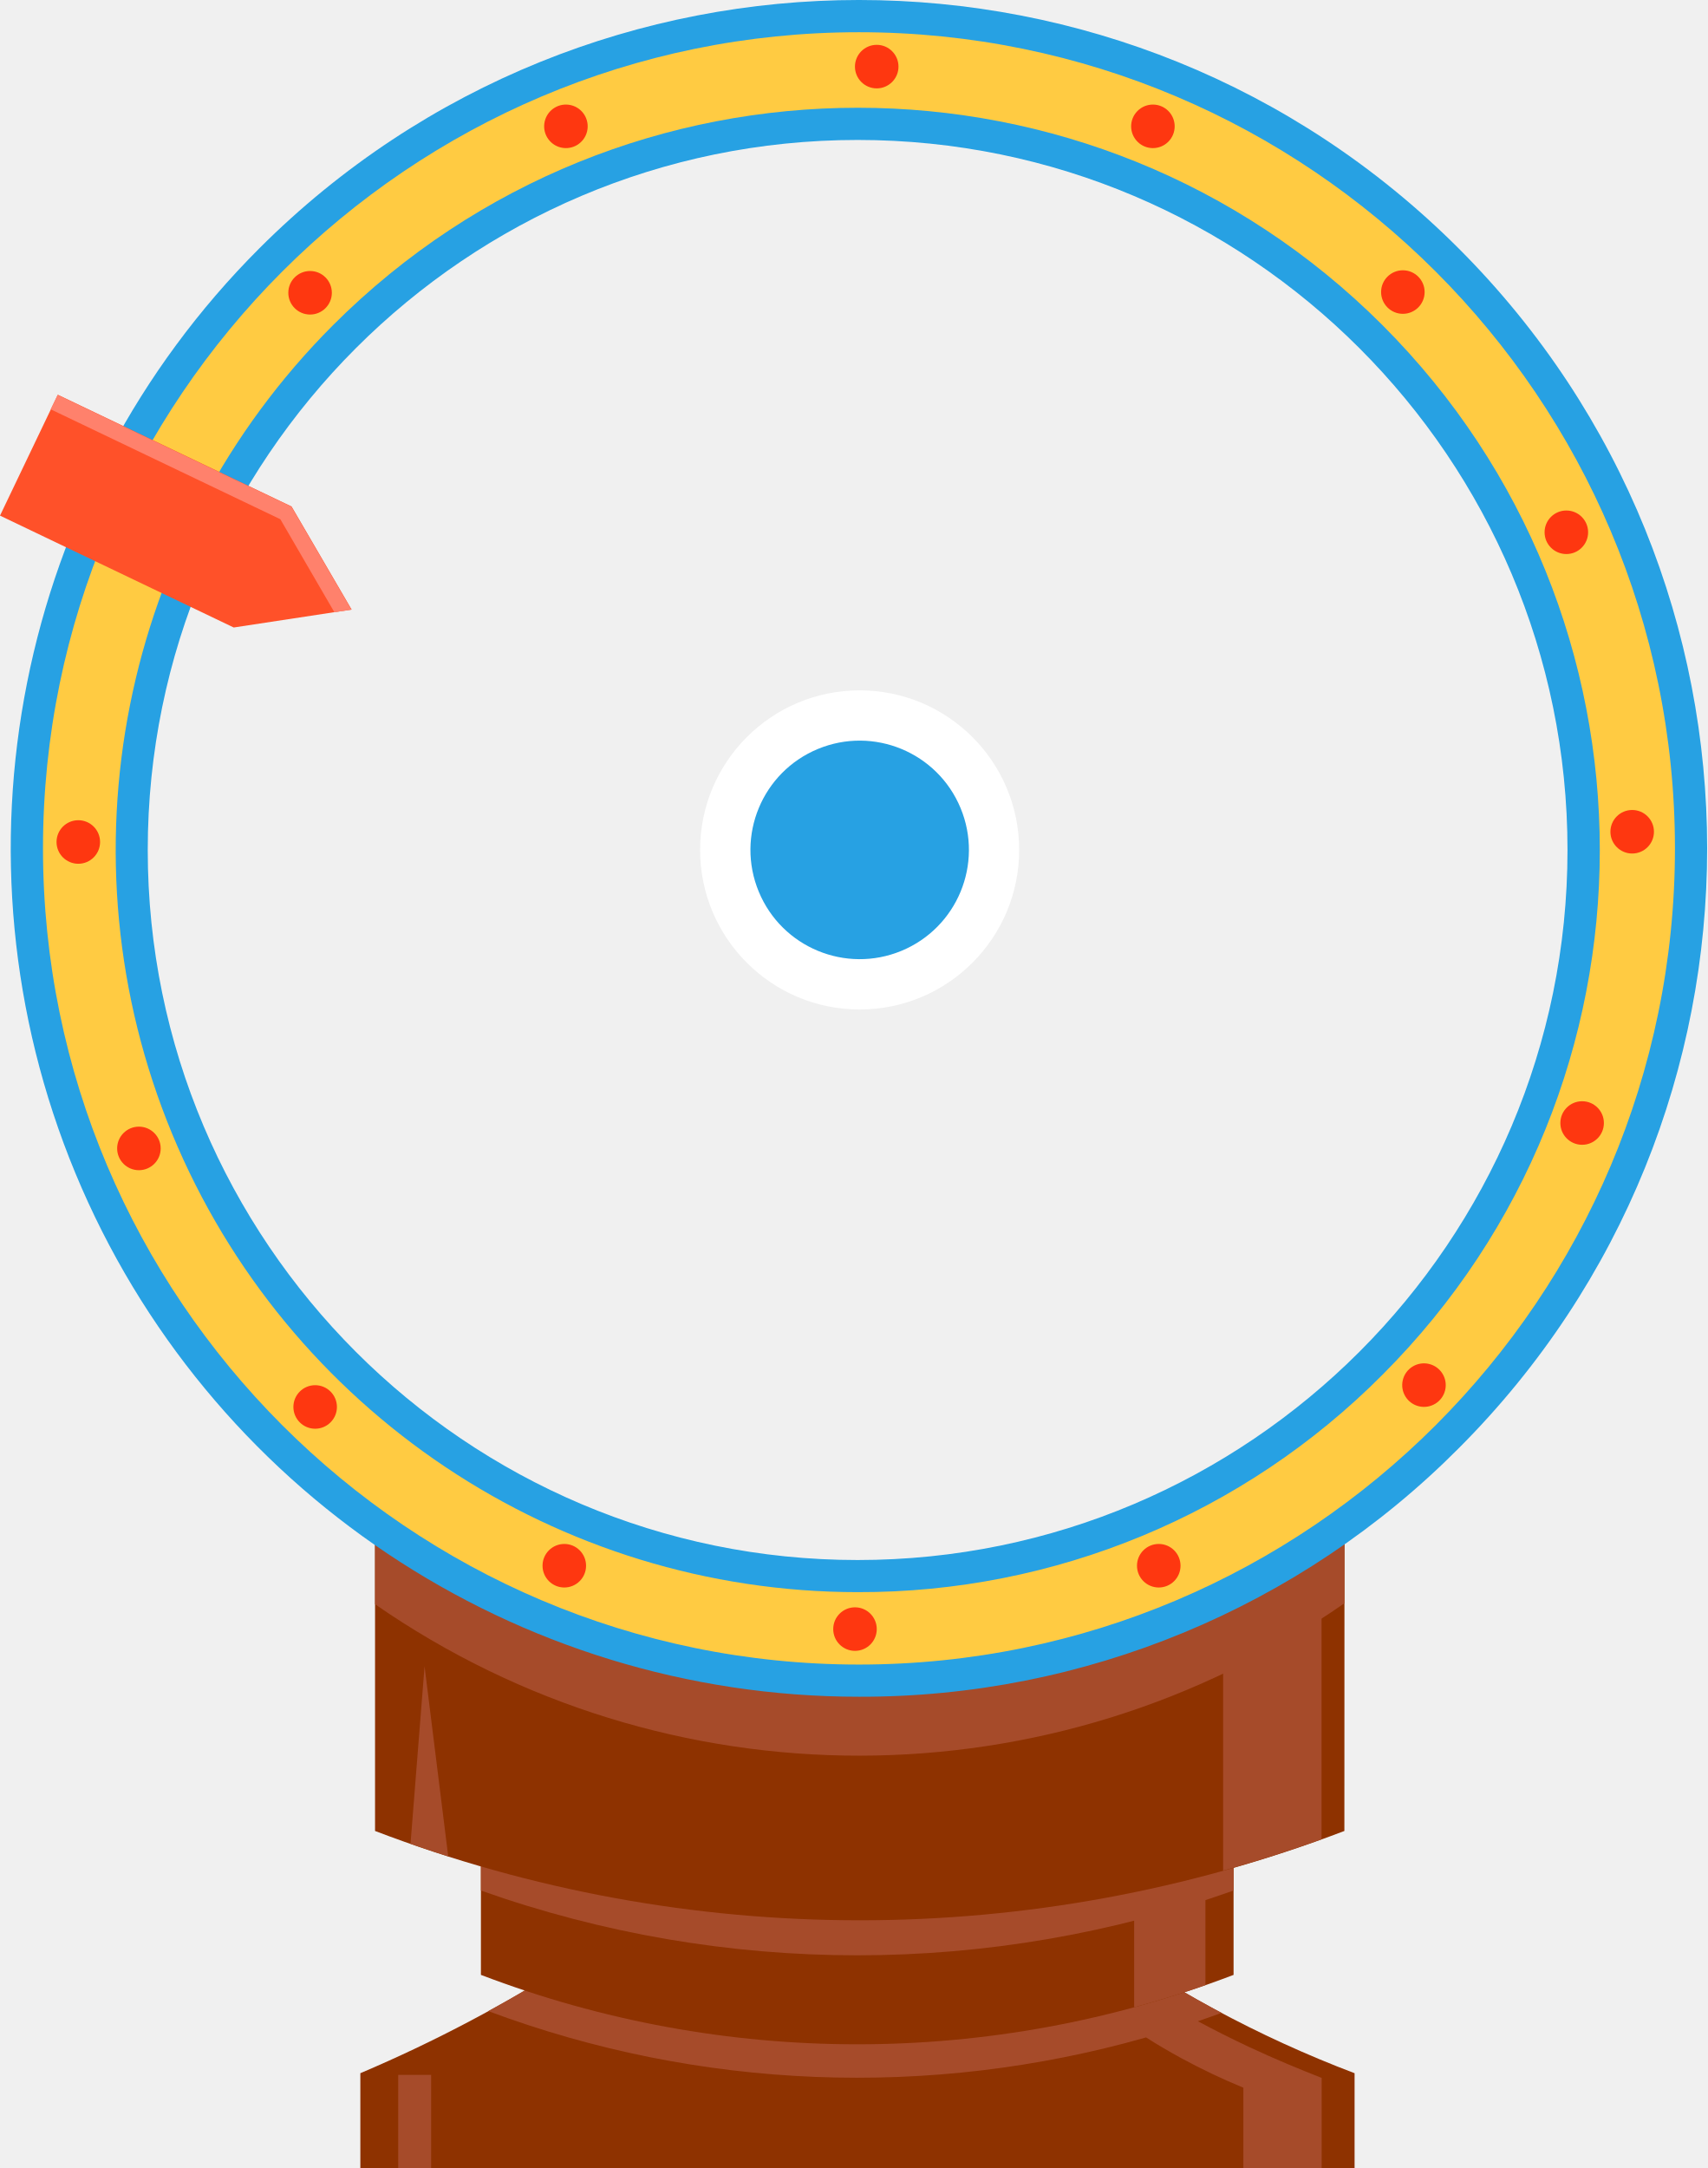
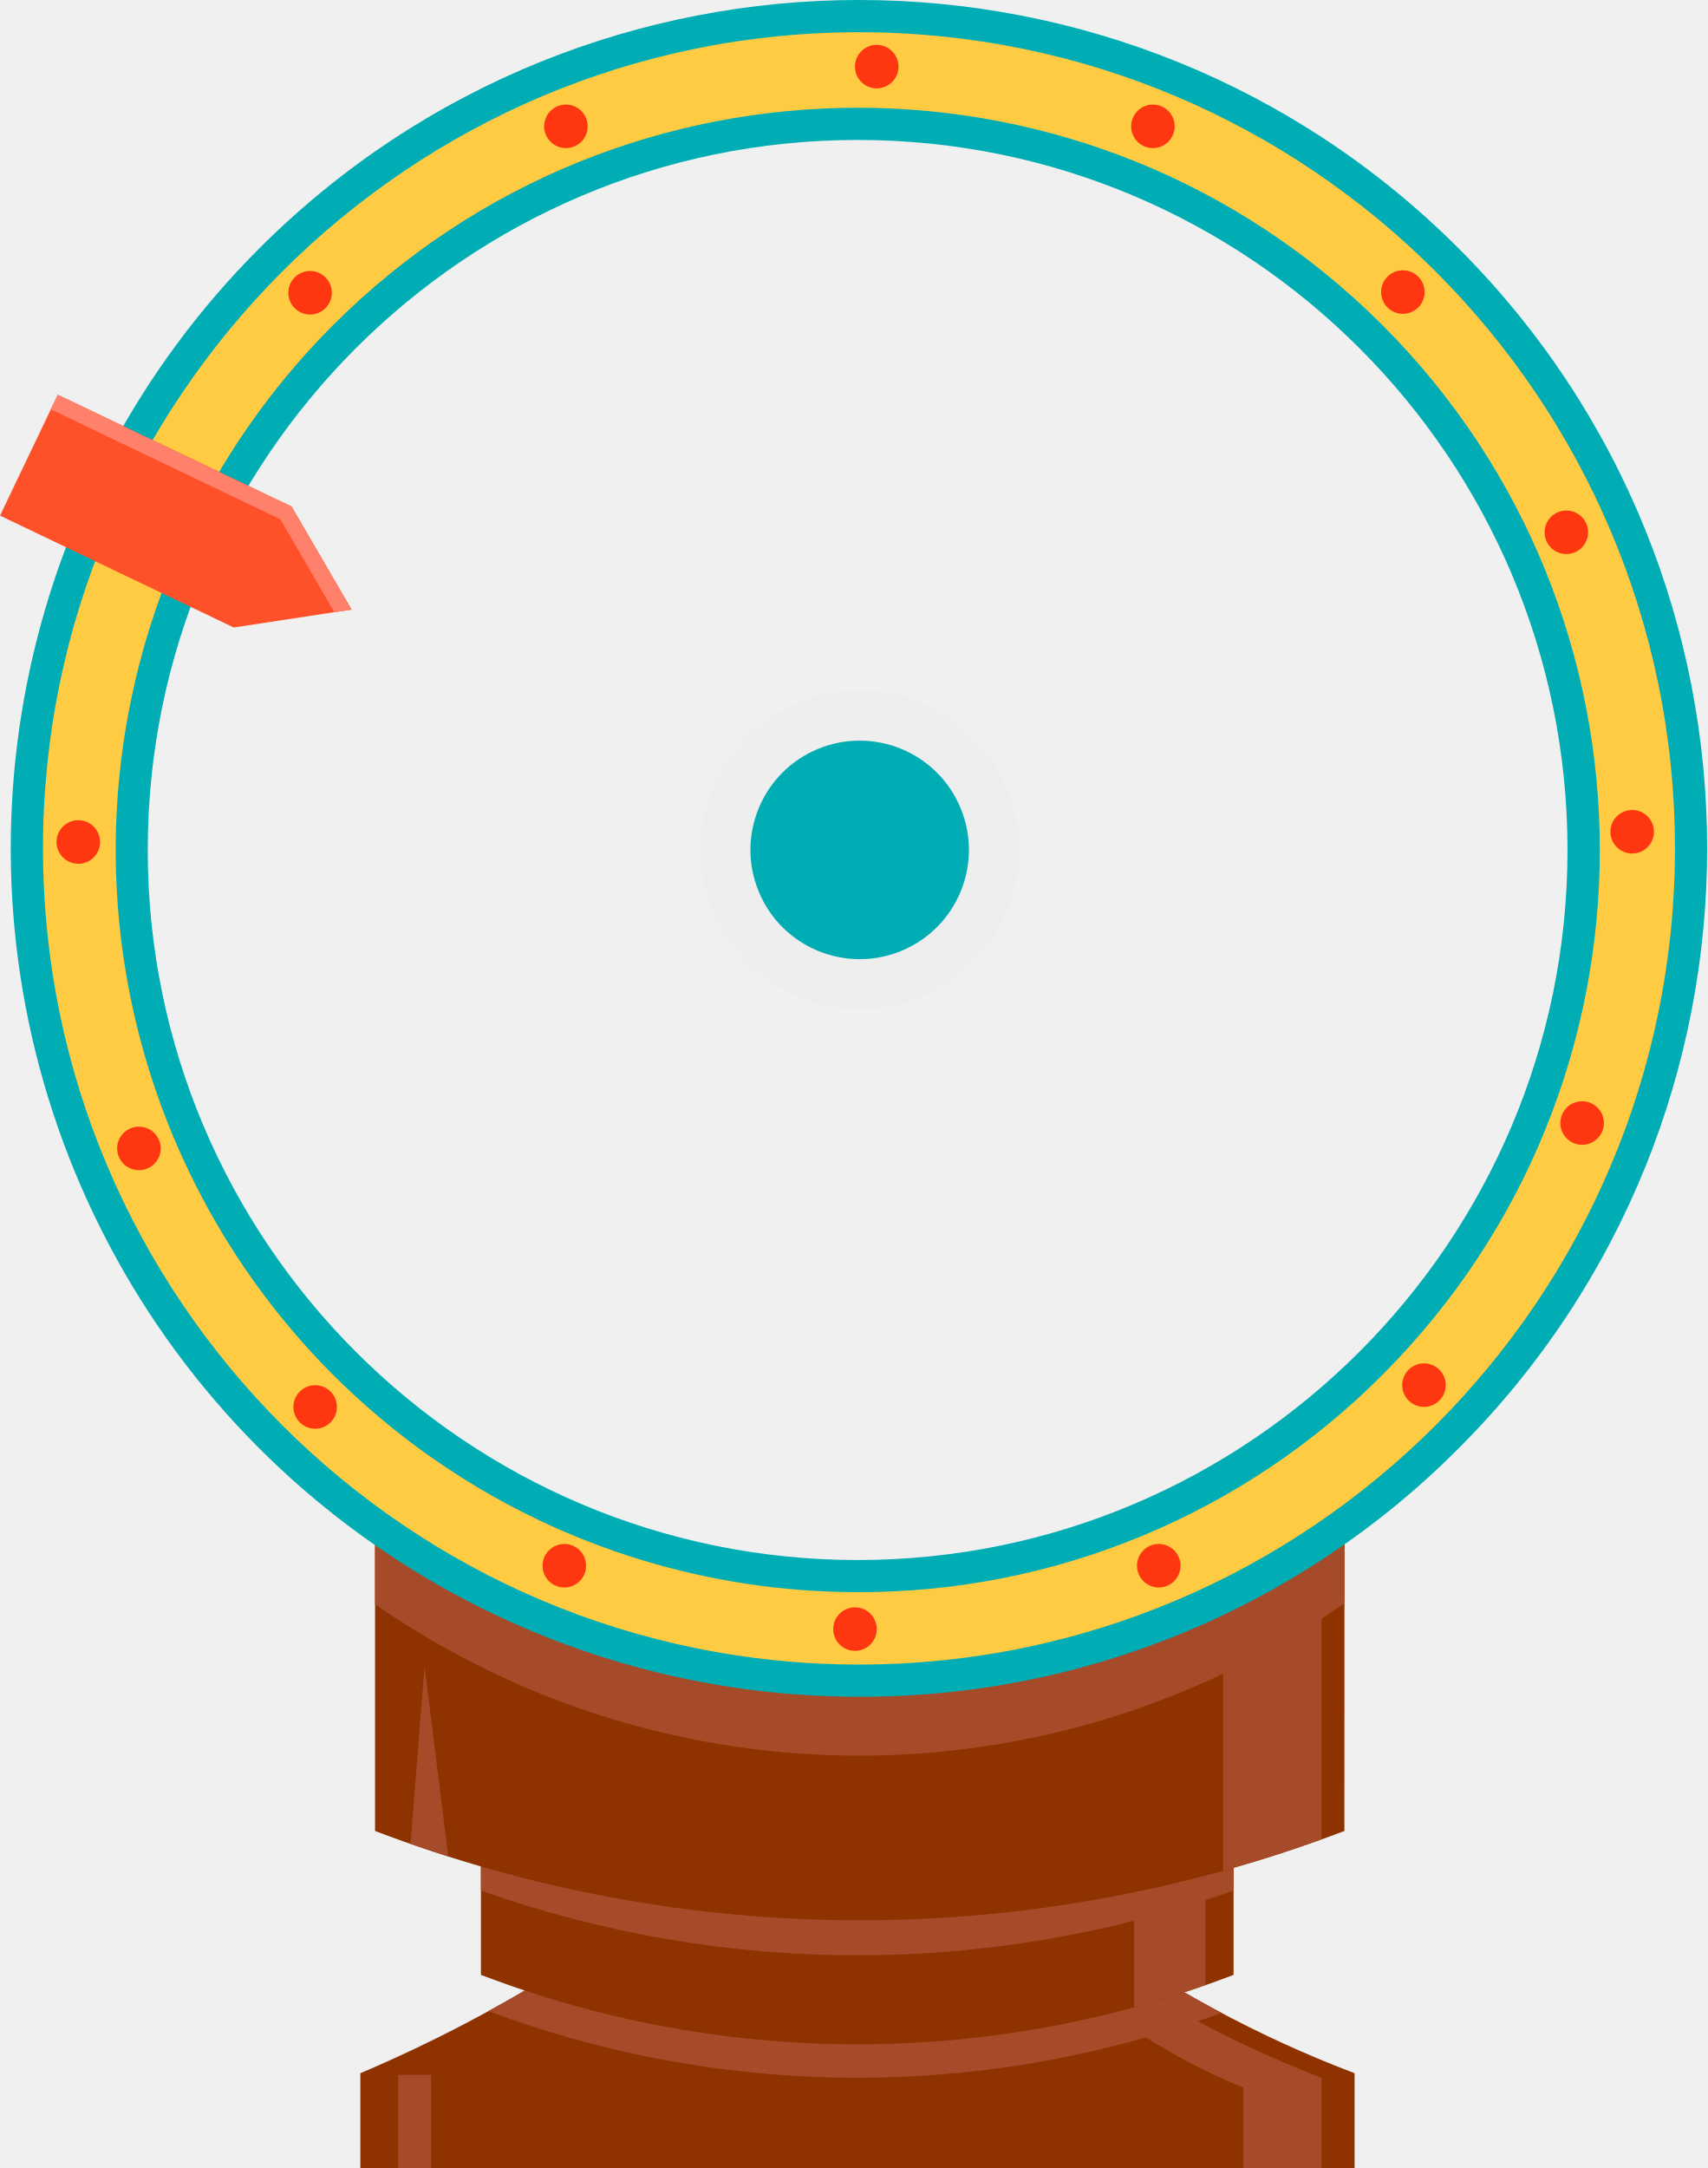
<svg xmlns="http://www.w3.org/2000/svg" viewBox="0 0 473.75 601.51">
  <defs>
-     <style>.cls-1{fill:#8e3200;}.cls-2{fill:#a64b2a;}.cls-3{fill:#fff;}.cls-4{fill:#ffe94d;}.cls-5{fill:#ffda3e;}.cls-6{fill:#1db3db;}.cls-7{fill:#ffcb42;}.cls-8{fill:#ffea6c;}.cls-9{fill:#27a1e3;}.cls-10{fill:#ffed10;}.cls-11{fill:#fe3710;}.cls-12{fill:#ff5129;}.cls-13{fill:#ff816c;}</style>
+     <style>.cls-1{fill:#8e3200;}.cls-2{fill:#a64b2a;}.cls-3{fill:#fff;}.cls-4{fill:#ffe94d;}.cls-5{fill:#ffda3e;}.cls-6{fill:#1db3db;}.cls-7{fill:#eee;}.cls-8{fill:#ffcb42;}.cls-9{fill:#ffea6c;}.cls-10{fill:#00adb5;}.cls-11{fill:#ffed10;}.cls-12{fill:#fe3710;}.cls-13{fill:#ff5129;}.cls-14{fill:#ff816c;}</style>
  </defs>
  <g id="Layer_2" data-name="Layer 2">
    <g id="Layer_1-2" data-name="Layer 1">
      <path class="cls-1" d="M375.91,575.21a321.66,321.66,0,0,1-136.62-99.16,397.9,397.9,0,0,1-79.93,67.79A396.05,396.05,0,0,1,100,575.21v26.3H375.91Z" />
      <path class="cls-2" d="M346.63,567.93q-7.5-3.52-14.2-7.14c2.29-.78,4.48-1.56,6.55-2.32a321.3,321.3,0,0,1-99.69-82.42,397.9,397.9,0,0,1-79.93,67.79c-8.11,5.21-16.08,9.91-23.84,14.15a292.75,292.75,0,0,0,182.53,7.29c3.11,2,6.44,3.94,10,5.88a177.51,177.51,0,0,0,17,8.07v22.28h21.73v-25C360.37,574,353.64,571.21,346.63,567.93Z" />
      <path class="cls-1" d="M342.33,547.93a292.77,292.77,0,0,1-208.87,0V465.15H342.33Z" />
      <path class="cls-2" d="M342.33,524.53a312.45,312.45,0,0,1-208.87,0V447.31H342.33Z" />
      <path class="cls-2" d="M314.74,556.92c7.3-2,13.91-4.08,19.78-6.14V519.59H314.74Z" />
      <path class="cls-1" d="M373.08,508a377.35,377.35,0,0,1-269,0V401.34l22.84,13.86a215.37,215.37,0,0,0,224.2-.4l22-13.46Z" />
      <path class="cls-2" d="M373.08,444.82V425a225.94,225.94,0,0,1-269,.29v19.8a235.67,235.67,0,0,0,269-.26Z" />
      <path class="cls-2" d="M361.36,442.55c-7.54,4.32-14.27,9.87-21.93,13.83V519c10.21-2.83,19.35-5.83,27.32-8.7V439.61C364.94,440.58,363.14,441.54,361.36,442.55Z" />
      <circle class="cls-3" cx="258.41" cy="24.53" r="10.09" />
      <polygon class="cls-4" points="238.56 235.81 238.56 235.81 238.56 235.81 238.56 235.81 238.56 235.81 238.56 235.81" />
      <polygon class="cls-4" points="238.56 235.81 238.56 235.81 238.56 235.81 238.56 235.81 238.56 235.81" />
      <polygon class="cls-4" points="238.56 235.81 238.56 235.81 238.56 235.81 238.56 235.81 238.56 235.81" />
      <rect class="cls-4" x="238.57" y="235.81" />
      <path class="cls-4" d="M54.49,374.52l-1-1.38Z" />
      <path class="cls-4" d="M75.78,399l-.45-.44Z" />
      <path class="cls-4" d="M57.42,378.34,57,377.8Z" />
      <polygon class="cls-4" points="238.56 235.81 238.56 235.81 238.57 235.81 238.56 235.81 238.56 235.81" />
      <polygon class="cls-4" points="238.56 235.81 238.56 235.81 238.56 235.81 238.56 235.81 238.56 235.81" />
      <polygon class="cls-4" points="238.56 235.81 238.56 235.81 238.56 235.81 238.56 235.81 238.56 235.81" />
      <path class="cls-4" d="M401.4,72.69l.33.33Z" />
      <polygon class="cls-4" points="238.57 235.81 238.57 235.81 238.57 235.81 238.57 235.81" />
      <polygon class="cls-4" points="238.56 235.81 238.56 235.81 238.57 235.81 238.57 235.81 238.56 235.81" />
      <polygon class="cls-4" points="238.56 235.81 238.56 235.81 238.56 235.81 238.56 235.81 238.56 235.81 238.56 235.81" />
      <polygon class="cls-4" points="238.56 235.81 238.56 235.81 238.56 235.81 238.56 235.81" />
      <path class="cls-4" d="M266.32,7c.89.11,1.78.21,2.65.33C268.09,7.2,267.21,7.1,266.32,7Z" />
      <path class="cls-4" d="M96.15,54.57l.36-.28Z" />
      <path class="cls-4" d="M100,51.63l1.44-1.07Z" />
      <path class="cls-4" d="M262,6.5l.47,0Z" />
      <polygon class="cls-4" points="238.56 235.81 238.56 235.81 238.56 235.81 238.56 235.81 238.56 235.81" />
      <path class="cls-4" d="M109.07,45.14c-.85.58-1.71,1.16-2.55,1.76Z" />
      <path class="cls-4" d="M106.52,46.9Q105,48,103.43,49.09,105,48,106.52,46.9Z" />
      <path class="cls-4" d="M49.89,368.19c.72,1,1.44,2,2.19,3.07C51.34,370.25,50.62,369.22,49.89,368.19Z" />
      <path class="cls-4" d="M273.51,8c-1.18-.18-2.37-.36-3.57-.52C271.13,7.62,272.32,7.8,273.51,8Z" />
      <path class="cls-4" d="M359.23,39.42c-1.16-.72-2.32-1.42-3.5-2.11C356.92,38,358.09,38.71,359.23,39.42Z" />
      <path class="cls-4" d="M355.31,37.06c-1.24-.73-2.48-1.45-3.73-2.15C352.85,35.62,354.09,36.34,355.31,37.06Z" />
      <path class="cls-4" d="M121.46,434.34c-1.23-.72-2.44-1.45-3.63-2.18,1.2.74,2.41,1.47,3.63,2.18Z" />
      <path class="cls-4" d="M203.73,463.65l3.57.53Z" />
      <path class="cls-4" d="M377.13,420l-1.41,1.06C376.2,420.7,376.67,420.35,377.13,420Z" />
      <path class="cls-5" d="M370.6,424.73c1-.71,2-1.44,3.08-2.19C372.66,423.28,371.63,424,370.6,424.73Z" />
      <path class="cls-5" d="M368.09,426.45c.84-.57,1.68-1.14,2.51-1.72Z" />
      <path class="cls-4" d="M381,417.05l-.33.26Z" />
      <path class="cls-4" d="M401.59,398.74l-.15.15Z" />
      <path class="cls-4" d="M210.86,464.63l-2.73-.34Z" />
      <path class="cls-4" d="M215.18,465.12l-.56-.06Z" />
      <path class="cls-6" d="M264.59,6.78c-.72-.09-1.43-.16-2.14-.23,1.29.13,2.58.29,3.87.44C265.74,6.92,265.18,6.84,264.59,6.78Z" />
      <path class="cls-6" d="M269,7.32l1,.14Z" />
      <polygon class="cls-6" points="238.56 235.81 238.56 235.81 238.56 235.81 238.56 235.81 238.56 235.81 238.56 235.81 238.56 235.81 238.56 235.81 238.56 235.81 238.56 235.81" />
      <polygon class="cls-6" points="238.56 235.81 238.56 235.81 238.56 235.81 238.56 235.81 238.56 235.81 238.56 235.81" />
      <polygon class="cls-6" points="238.56 235.81 238.56 235.81 238.56 235.81 238.56 235.81" />
      <path class="cls-6" d="M418.49,91.73A224.78,224.78,0,0,0,401.73,73a231.87,231.87,0,0,1,18,20.32Z" />
      <path class="cls-6" d="M401.06,72.35h0l.35.34Z" />
      <polygon class="cls-6" points="238.56 235.81 238.57 235.81 238.57 235.81 238.56 235.81 238.56 235.81 238.56 235.81" />
      <polygon class="cls-6" points="238.56 235.81 238.56 235.81 238.56 235.81 238.56 235.81 238.56 235.81" />
      <polygon class="cls-6" points="238.56 235.81 238.56 235.81 238.56 235.81 238.56 235.81 238.56 235.81" />
      <polygon class="cls-6" points="238.56 235.81 238.56 235.81 238.56 235.81 238.56 235.81 238.56 235.81" />
      <rect class="cls-6" x="238.56" y="235.81" />
      <polygon class="cls-6" points="238.56 235.81 238.56 235.81 238.56 235.81 238.56 235.81 238.56 235.81" />
      <polygon class="cls-6" points="238.56 235.81 238.56 235.81 238.56 235.81 238.56 235.81 238.56 235.81" />
      <polygon class="cls-6" points="238.56 235.81 238.56 235.81 238.56 235.81 238.56 235.81" />
      <polygon class="cls-6" points="238.57 235.81 238.56 235.81 238.56 235.81 238.57 235.81" />
      <polygon class="cls-6" points="238.56 235.81 238.56 235.81 238.57 235.81 238.57 235.81 238.56 235.81" />
      <polygon class="cls-6" points="238.56 235.81 238.56 235.81 238.56 235.81 238.56 235.81" />
      <polygon class="cls-6" points="238.56 235.81 238.56 235.81 238.56 235.81 238.56 235.81 238.56 235.81 238.56 235.81 238.56 235.81 238.56 235.81" />
      <polygon class="cls-6" points="238.56 235.81 238.56 235.81 238.56 235.81 238.56 235.81 238.56 235.81 238.56 235.81" />
      <polygon class="cls-6" points="238.56 235.81 238.56 235.81 238.56 235.81 238.56 235.81 238.56 235.81 238.56 235.81" />
      <polygon class="cls-6" points="238.56 235.81 238.56 235.81 238.56 235.81 238.56 235.81" />
      <polygon class="cls-6" points="238.56 235.81 238.56 235.81 238.56 235.81 238.56 235.81 238.56 235.81" />
      <polygon class="cls-6" points="238.56 235.81 238.56 235.81 238.56 235.81 238.56 235.81 238.56 235.81" />
      <polygon class="cls-6" points="238.56 235.81 238.56 235.81 238.56 235.81 238.56 235.81" />
      <polygon class="cls-6" points="238.56 235.81 238.56 235.81 238.56 235.81 238.56 235.81 238.56 235.81 238.56 235.81" />
      <polygon class="cls-6" points="238.56 235.81 238.56 235.81 238.56 235.81 238.56 235.81" />
      <polygon class="cls-6" points="238.56 235.81 238.56 235.81 238.56 235.81 238.56 235.81 238.56 235.81 238.56 235.81" />
      <polygon class="cls-6" points="238.56 235.81 238.56 235.81 238.56 235.81 238.56 235.81 238.56 235.81" />
      <polygon class="cls-6" points="238.56 235.81 238.56 235.81 238.56 235.81 238.56 235.81 238.56 235.81" />
      <polygon class="cls-6" points="238.56 235.81 238.56 235.81 238.56 235.81 238.56 235.81 238.56 235.81" />
      <polygon class="cls-6" points="238.56 235.81 238.56 235.81 238.56 235.81 238.56 235.81 238.56 235.81" />
      <rect class="cls-6" x="238.56" y="235.81" />
      <polygon class="cls-6" points="238.56 235.81 238.56 235.81 238.56 235.81 238.56 235.81" />
      <polygon class="cls-6" points="238.56 235.81 238.56 235.81 238.56 235.81 238.56 235.81 238.56 235.81 238.56 235.81" />
      <polygon class="cls-6" points="238.56 235.81 238.56 235.81 238.56 235.81 238.56 235.81 238.56 235.81 238.56 235.81 238.56 235.81" />
      <polygon class="cls-6" points="238.56 235.81 238.56 235.81 238.56 235.81 238.56 235.81 238.56 235.81 238.56 235.81" />
      <polygon class="cls-6" points="238.56 235.81 238.56 235.81 238.56 235.81 238.56 235.81 238.56 235.81" />
      <polygon class="cls-6" points="238.56 235.81 238.56 235.81 238.56 235.81 238.56 235.81 238.56 235.81" />
      <polygon class="cls-6" points="238.56 235.81 238.56 235.81 238.56 235.81 238.56 235.81" />
      <path class="cls-6" d="M96.51,54.29c1.15-.9,2.31-1.78,3.47-2.66C98.83,52.49,97.68,53.38,96.51,54.29Z" />
      <path class="cls-6" d="M95,55.5A223.6,223.6,0,0,0,75.73,72.69,232.65,232.65,0,0,1,96.15,54.57C95.75,54.88,95.36,55.18,95,55.5Z" />
      <path class="cls-6" d="M101.42,50.56l2-1.47Q102.43,49.81,101.42,50.56Z" />
      <polygon class="cls-6" points="238.56 235.81 238.56 235.81 238.56 235.81 238.56 235.81" />
      <polygon class="cls-6" points="238.56 235.81 238.56 235.81 238.56 235.81 238.56 235.81 238.56 235.81" />
      <polygon class="cls-6" points="238.56 235.81 238.56 235.81 238.56 235.81 238.56 235.81 238.56 235.81" />
      <polygon class="cls-6" points="238.56 235.81 238.56 235.81 238.56 235.81 238.56 235.81 238.56 235.81" />
      <polygon class="cls-6" points="238.56 235.81 238.56 235.81 238.56 235.81 238.56 235.81" />
      <polygon class="cls-6" points="238.56 235.81 238.56 235.81 238.56 235.81 238.56 235.81 238.56 235.81 238.56 235.81 238.56 235.81" />
      <polygon class="cls-6" points="238.56 235.81 238.56 235.81 238.56 235.81 238.56 235.81 238.56 235.81 238.56 235.81 238.56 235.81" />
      <polygon class="cls-6" points="238.56 235.81 238.56 235.81 238.56 235.81 238.56 235.81" />
      <polygon class="cls-6" points="238.56 235.81 238.56 235.81 238.56 235.81 238.56 235.81 238.56 235.81" />
      <polygon class="cls-6" points="238.56 235.81 238.56 235.81 238.56 235.81 238.56 235.81 238.56 235.81 238.56 235.81" />
      <polygon class="cls-6" points="238.56 235.81 238.56 235.81 238.56 235.81 238.56 235.81 238.56 235.81" />
      <polygon class="cls-6" points="238.56 235.81 238.56 235.81 238.56 235.81 238.56 235.81" />
      <polygon class="cls-6" points="238.56 235.81 238.56 235.81 238.56 235.81 238.56 235.81 238.56 235.81" />
      <polygon class="cls-6" points="238.57 235.81 238.57 235.81 238.57 235.81 238.57 235.81" />
      <polygon class="cls-6" points="238.56 235.81 238.56 235.81 238.56 235.81 238.56 235.81" />
      <polygon class="cls-6" points="238.56 235.81 238.56 235.81 238.56 235.81 238.56 235.81" />
      <polygon class="cls-6" points="238.56 235.81 238.56 235.81 238.56 235.81 238.56 235.81 238.56 235.81" />
      <polygon class="cls-6" points="238.56 235.81 238.56 235.81 238.56 235.81 238.56 235.81 238.56 235.81" />
      <polygon class="cls-6" points="238.56 235.81 238.56 235.81 238.56 235.81 238.56 235.81 238.56 235.81 238.56 235.81" />
      <polygon class="cls-6" points="238.57 235.81 238.57 235.81 238.57 235.81 238.57 235.81 238.57 235.81 238.57 235.81" />
      <polygon class="cls-6" points="238.56 235.81 238.56 235.81 238.56 235.81 238.56 235.81 238.56 235.81 238.56 235.81" />
      <polygon class="cls-6" points="238.56 235.81 238.56 235.81 238.56 235.8 238.56 235.81 238.56 235.81 238.56 235.81" />
      <polygon class="cls-6" points="238.56 235.81 238.56 235.81 238.56 235.81 238.56 235.81" />
      <polygon class="cls-6" points="238.56 235.81 238.56 235.81 238.56 235.81 238.56 235.81 238.56 235.81" />
      <polygon class="cls-6" points="238.57 235.81 238.56 235.81 238.57 235.81 238.57 235.81" />
      <polygon class="cls-6" points="238.56 235.81 238.56 235.81 238.56 235.81 238.56 235.81 238.56 235.81" />
      <polygon class="cls-6" points="238.56 235.81 238.56 235.81 238.56 235.81 238.56 235.81 238.56 235.81" />
      <polygon class="cls-6" points="238.56 235.81 238.56 235.81 238.56 235.81 238.56 235.81 238.56 235.81 238.56 235.81" />
      <path class="cls-6" d="M212.54,464.84l2.08.22c-1.26-.13-2.51-.28-3.76-.43C211.42,464.7,212,464.78,212.54,464.84Z" />
      <path class="cls-6" d="M238.51,466.29a233.46,233.46,0,0,1-23.33-1.17A225.08,225.08,0,0,0,238.51,466.29Z" />
      <path class="cls-6" d="M208.13,464.29l-.83-.11Z" />
      <polygon class="cls-6" points="238.57 235.81 238.57 235.81 238.57 235.81 238.57 235.81 238.56 235.81 238.57 235.81 238.56 235.81 238.56 235.81 238.57 235.81 238.57 235.81 238.57 235.81" />
      <polygon class="cls-6" points="238.57 235.81 238.56 235.81 238.56 235.81 238.57 235.81" />
      <polygon class="cls-6" points="238.56 235.81 238.56 235.81 238.56 235.81 238.56 235.81 238.56 235.81 238.56 235.81" />
      <polygon class="cls-6" points="238.56 235.81 238.56 235.81 238.56 235.81 238.56 235.81 238.56 235.81 238.56 235.81" />
      <polygon class="cls-6" points="238.56 235.81 238.56 235.81 238.56 235.81 238.56 235.81 238.56 235.81" />
      <polygon class="cls-6" points="238.56 235.81 238.56 235.81 238.56 235.81 238.56 235.81" />
      <polygon class="cls-6" points="238.56 235.81 238.56 235.81 238.56 235.81 238.56 235.81 238.56 235.81" />
      <polygon class="cls-6" points="238.56 235.81 238.56 235.81 238.56 235.81 238.56 235.81 238.56 235.81" />
      <polygon class="cls-6" points="238.56 235.81 238.56 235.81 238.56 235.81 238.56 235.81 238.56 235.81 238.56 235.81" />
      <path class="cls-6" d="M53.45,373.14c-.46-.62-.91-1.25-1.37-1.88C52.53,371.89,53,372.51,53.45,373.14Z" />
      <path class="cls-6" d="M58.64,379.89a228.16,228.16,0,0,0,16.69,18.64,233.54,233.54,0,0,1-17.91-20.19C57.83,378.85,58.22,379.37,58.64,379.89Z" />
      <path class="cls-6" d="M57,377.8c-.86-1.08-1.69-2.18-2.52-3.28C55.3,375.61,56.14,376.7,57,377.8Z" />
      <path class="cls-6" d="M76.07,399.27h0l-.3-.3Z" />
      <polygon class="cls-6" points="238.56 235.81 238.56 235.81 238.56 235.81 238.56 235.81 238.56 235.81" />
      <polygon class="cls-6" points="238.57 235.81 238.57 235.81 238.57 235.81 238.56 235.81 238.57 235.81" />
      <polygon class="cls-6" points="238.57 235.81 238.57 235.81 238.57 235.81 238.57 235.81 238.57 235.81" />
      <polygon class="cls-6" points="238.56 235.81 238.56 235.81 238.56 235.81 238.56 235.81 238.56 235.81" />
      <polygon class="cls-6" points="238.56 235.81 238.56 235.81 238.56 235.81 238.56 235.81 238.56 235.81 238.56 235.81 238.56 235.81" />
      <polygon class="cls-6" points="238.56 235.81 238.56 235.81 238.56 235.81 238.56 235.81 238.56 235.81 238.56 235.81" />
      <polygon class="cls-6" points="238.56 235.81 238.56 235.81 238.56 235.81 238.56 235.81" />
      <polygon class="cls-6" points="238.56 235.81 238.56 235.81 238.56 235.81 238.56 235.81" />
      <polygon class="cls-6" points="238.56 235.81 238.56 235.81 238.56 235.81 238.56 235.81 238.56 235.81 238.56 235.81 238.56 235.81" />
      <polygon class="cls-6" points="238.56 235.81 238.56 235.81 238.56 235.81 238.56 235.81" />
      <polygon class="cls-6" points="238.56 235.81 238.56 235.81 238.56 235.81 238.56 235.81 238.56 235.81" />
      <polygon class="cls-6" points="238.56 235.81 238.56 235.81 238.56 235.81 238.56 235.81 238.56 235.81 238.56 235.81 238.56 235.81 238.56 235.81" />
      <polygon class="cls-6" points="238.56 235.81 238.56 235.81 238.56 235.81 238.56 235.81 238.56 235.81" />
      <polygon class="cls-6" points="238.56 235.81 238.56 235.81 238.56 235.81 238.56 235.81" />
      <polygon class="cls-6" points="238.56 235.81 238.56 235.81 238.56 235.81 238.56 235.81 238.56 235.81" />
      <polygon class="cls-6" points="238.57 235.81 238.57 235.81 238.57 235.81 238.57 235.81" />
      <polygon class="cls-6" points="238.56 235.81 238.56 235.81 238.56 235.81 238.56 235.81" />
      <polygon class="cls-6" points="238.56 235.81 238.56 235.81 238.56 235.81 238.56 235.81" />
      <polygon class="cls-6" points="238.57 235.81 238.57 235.81 238.57 235.81 238.57 235.81" />
      <polygon class="cls-6" points="238.57 235.81 238.57 235.81 238.57 235.81 238.57 235.81 238.57 235.81 238.57 235.81 238.57 235.81 238.57 235.81" />
      <polygon class="cls-6" points="238.57 235.81 238.57 235.81 238.57 235.81 238.57 235.81 238.57 235.81 238.57 235.81" />
      <polygon class="cls-6" points="238.56 235.81 238.56 235.81 238.56 235.81 238.56 235.81 238.56 235.81" />
      <polygon class="cls-6" points="238.56 235.81 238.56 235.81 238.56 235.81 238.56 235.81 238.56 235.81" />
      <polygon class="cls-6" points="238.56 235.81 238.56 235.81 238.56 235.81 238.56 235.81 238.56 235.81 238.56 235.81" />
      <polygon class="cls-6" points="238.56 235.81 238.56 235.81 238.56 235.81 238.56 235.81 238.56 235.81" />
      <polygon class="cls-6" points="238.56 235.81 238.56 235.81 238.56 235.81 238.56 235.81" />
      <polygon class="cls-6" points="238.56 235.81 238.56 235.81 238.56 235.81 238.56 235.81 238.56 235.81" />
      <polygon class="cls-6" points="238.57 235.81 238.57 235.81 238.57 235.81 238.57 235.81 238.57 235.81 238.57 235.81 238.57 235.81" />
      <polygon class="cls-6" points="238.57 235.81 238.57 235.81 238.57 235.81 238.57 235.81" />
      <polygon class="cls-6" points="238.56 235.81 238.56 235.81 238.56 235.81 238.56 235.81" />
      <polygon class="cls-6" points="238.56 235.81 238.56 235.81 238.56 235.81 238.56 235.81 238.56 235.81 238.56 235.81" />
      <polygon class="cls-6" points="238.57 235.81 238.56 235.81 238.56 235.81 238.56 235.81 238.57 235.81" />
      <polygon class="cls-6" points="238.56 235.81 238.56 235.81 238.56 235.81 238.56 235.81 238.56 235.81 238.56 235.81" />
      <polygon class="cls-6" points="238.56 235.81 238.56 235.81 238.56 235.81 238.56 235.81" />
      <polygon class="cls-6" points="238.56 235.81 238.56 235.81 238.56 235.81 238.56 235.81 238.56 235.81" />
      <polygon class="cls-6" points="238.56 235.81 238.56 235.81 238.56 235.81 238.56 235.81 238.56 235.81 238.56 235.81 238.56 235.81" />
      <polygon class="cls-6" points="238.56 235.81 238.56 235.81 238.56 235.81 238.56 235.81" />
      <polygon class="cls-6" points="238.56 235.81 238.56 235.81 238.56 235.81 238.56 235.81 238.56 235.81" />
      <polygon class="cls-6" points="238.56 235.81 238.56 235.81 238.56 235.81 238.56 235.81 238.56 235.81" />
      <polygon class="cls-6" points="238.56 235.81 238.56 235.81 238.56 235.81 238.56 235.81" />
      <polygon class="cls-6" points="238.56 235.81 238.56 235.81 238.56 235.81 238.56 235.81 238.56 235.81 238.56 235.81" />
      <polygon class="cls-6" points="238.57 235.81 238.57 235.81 238.57 235.81 238.57 235.81 238.57 235.81" />
      <rect class="cls-6" x="238.57" y="235.81" />
      <polygon class="cls-6" points="238.57 235.81 238.57 235.81 238.57 235.81 238.57 235.81 238.57 235.81" />
      <polygon class="cls-6" points="238.56 235.81 238.56 235.81 238.56 235.81 238.56 235.81 238.56 235.81" />
      <polygon class="cls-6" points="238.56 235.81 238.56 235.81 238.56 235.81 238.56 235.81 238.56 235.81 238.56 235.81" />
      <polygon class="cls-6" points="238.56 235.81 238.56 235.81 238.56 235.81 238.56 235.81 238.56 235.81" />
      <polygon class="cls-6" points="238.56 235.81 238.56 235.81 238.56 235.81 238.56 235.81 238.56 235.81" />
      <polygon class="cls-6" points="238.56 235.81 238.56 235.81 238.56 235.81 238.56 235.81 238.56 235.81 238.56 235.81" />
      <polygon class="cls-6" points="238.56 235.81 238.56 235.81 238.57 235.81 238.57 235.81 238.56 235.81 238.56 235.81" />
      <polygon class="cls-6" points="238.56 235.81 238.56 235.81 238.56 235.81 238.56 235.81" />
      <polygon class="cls-6" points="238.56 235.81 238.56 235.81 238.56 235.81 238.56 235.81" />
      <polygon class="cls-6" points="238.56 235.81 238.56 235.81 238.56 235.81 238.56 235.81 238.56 235.81 238.56 235.81" />
      <polygon class="cls-6" points="238.56 235.81 238.56 235.81 238.56 235.81 238.56 235.81 238.56 235.81 238.56 235.81" />
      <polygon class="cls-6" points="238.56 235.81 238.56 235.81 238.56 235.81 238.56 235.81 238.56 235.81" />
      <polygon class="cls-6" points="238.57 235.81 238.57 235.81 238.57 235.81 238.57 235.81 238.57 235.81 238.57 235.81" />
      <polygon class="cls-6" points="238.57 235.81 238.57 235.81 238.57 235.81 238.57 235.81" />
      <polygon class="cls-6" points="238.57 235.81 238.57 235.81 238.57 235.81 238.57 235.81 238.57 235.81" />
      <rect class="cls-6" x="238.57" y="235.81" />
      <polygon class="cls-6" points="238.57 235.81 238.57 235.81 238.57 235.81 238.57 235.81 238.57 235.81" />
      <polygon class="cls-6" points="238.57 235.81 238.56 235.81 238.56 235.81 238.57 235.81" />
      <polygon class="cls-6" points="238.57 235.81 238.57 235.81 238.57 235.81 238.57 235.81 238.57 235.81" />
      <polygon class="cls-6" points="238.56 235.81 238.57 235.81 238.56 235.81 238.56 235.81 238.56 235.81" />
      <polygon class="cls-6" points="238.57 235.81 238.57 235.81 238.57 235.81 238.57 235.81 238.57 235.81" />
      <polygon class="cls-6" points="238.57 235.81 238.57 235.81 238.57 235.81 238.57 235.81" />
      <polygon class="cls-6" points="238.57 235.81 238.57 235.81 238.57 235.81 238.57 235.81 238.57 235.81 238.57 235.81" />
      <polygon class="cls-6" points="238.56 235.81 238.56 235.81 238.56 235.81 238.56 235.81 238.56 235.81" />
      <polygon class="cls-6" points="238.57 235.81 238.57 235.81 238.57 235.81 238.56 235.81 238.57 235.81" />
      <polygon class="cls-6" points="238.57 235.81 238.57 235.81 238.57 235.81 238.57 235.81 238.57 235.81" />
      <polygon class="cls-6" points="238.57 235.81 238.57 235.81 238.57 235.81 238.57 235.81" />
      <polygon class="cls-6" points="238.57 235.81 238.57 235.81 238.57 235.81 238.57 235.81 238.57 235.81 238.57 235.81" />
      <polygon class="cls-6" points="238.57 235.81 238.57 235.81 238.57 235.81 238.57 235.81" />
      <polygon class="cls-6" points="238.56 235.81 238.56 235.81 238.57 235.81 238.57 235.81 238.57 235.81 238.56 235.81 238.56 235.81" />
      <polygon class="cls-6" points="238.56 235.81 238.56 235.81 238.56 235.81 238.56 235.81" />
      <polygon class="cls-6" points="238.57 235.81 238.57 235.81 238.57 235.81 238.57 235.81" />
      <polygon class="cls-6" points="238.57 235.81 238.57 235.81 238.57 235.81 238.57 235.81 238.57 235.81 238.57 235.81" />
      <polygon class="cls-6" points="238.57 235.81 238.57 235.81 238.57 235.81 238.57 235.81 238.57 235.81" />
      <polygon class="cls-6" points="238.57 235.81 238.57 235.81 238.57 235.81 238.57 235.81" />
      <polygon class="cls-6" points="238.57 235.81 238.57 235.81 238.57 235.81 238.57 235.81 238.57 235.81" />
      <polygon class="cls-6" points="238.57 235.81 238.57 235.81 238.57 235.81 238.57 235.81 238.57 235.81 238.57 235.81 238.57 235.81" />
      <polygon class="cls-6" points="238.57 235.81 238.57 235.81 238.57 235.81 238.57 235.81 238.57 235.81 238.57 235.81 238.57 235.81" />
      <polygon class="cls-6" points="238.57 235.81 238.57 235.81 238.57 235.81 238.57 235.81 238.57 235.81" />
      <polygon class="cls-6" points="238.57 235.81 238.57 235.81 238.57 235.81 238.57 235.81 238.57 235.81" />
      <polygon class="cls-6" points="238.57 235.81 238.57 235.81 238.57 235.81 238.57 235.81" />
      <polygon class="cls-6" points="238.57 235.81 238.57 235.81 238.57 235.81 238.57 235.81" />
      <polygon class="cls-6" points="238.57 235.81 238.57 235.81 238.57 235.81 238.57 235.81 238.57 235.81 238.57 235.81 238.57 235.81" />
      <polygon class="cls-6" points="238.57 235.81 238.57 235.81 238.57 235.81 238.57 235.81 238.57 235.81 238.56 235.81 238.56 235.81 238.57 235.81" />
      <polygon class="cls-6" points="238.57 235.81 238.57 235.81 238.57 235.81 238.57 235.81" />
      <polygon class="cls-6" points="401.59 398.74 401.59 398.74 401.59 398.74 401.59 398.74" />
      <path class="cls-6" d="M380.64,417.31c-1.16.9-2.33,1.8-3.51,2.68Q378.89,418.69,380.64,417.31Z" />
      <path class="cls-6" d="M382.16,416.12a226.06,226.06,0,0,0,19.28-17.23A232.12,232.12,0,0,1,381,417.05Z" />
      <path class="cls-6" d="M375.72,421.05c-.67.5-1.36,1-2,1.49Z" />
      <polygon class="cls-6" points="238.57 235.81 238.57 235.81 238.57 235.81 238.57 235.81" />
      <polygon class="cls-6" points="238.57 235.81 238.57 235.81 238.57 235.81 238.57 235.81 238.57 235.81" />
      <polygon class="cls-6" points="238.56 235.81 238.56 235.81 238.56 235.81 238.56 235.81 238.56 235.81" />
      <polygon class="cls-6" points="238.56 235.81 238.56 235.81 238.56 235.81 238.56 235.81 238.56 235.81" />
      <polygon class="cls-6" points="238.56 235.81 238.56 235.81 238.56 235.81 238.56 235.81" />
      <polygon class="cls-6" points="238.56 235.81 238.56 235.81 238.56 235.81 238.56 235.81 238.56 235.81" />
      <polygon class="cls-6" points="238.56 235.81 238.56 235.81 238.56 235.81 238.56 235.81 238.56 235.81" />
      <polygon class="cls-6" points="238.57 235.81 238.56 235.81 238.57 235.81 238.57 235.81 238.57 235.81 238.57 235.81 238.57 235.81" />
      <polygon class="cls-6" points="238.57 235.81 238.57 235.81 238.57 235.81 238.57 235.81" />
      <polygon class="cls-6" points="238.57 235.81 238.56 235.81 238.57 235.81 238.57 235.81 238.57 235.81" />
      <polygon class="cls-6" points="238.56 235.81 238.56 235.81 238.57 235.81 238.56 235.81 238.56 235.81" />
      <polygon class="cls-6" points="238.56 235.81 238.56 235.81 238.57 235.81 238.56 235.81 238.56 235.81 238.56 235.81" />
      <polygon class="cls-6" points="238.56 235.81 238.56 235.81 238.57 235.81 238.57 235.81 238.57 235.81 238.56 235.81" />
      <polygon class="cls-6" points="238.56 235.81 238.56 235.81 238.56 235.81 238.56 235.81 238.56 235.81" />
      <polygon class="cls-6" points="238.56 235.81 238.56 235.81 238.56 235.81 238.56 235.81 238.56 235.81" />
      <polygon class="cls-6" points="238.56 235.81 238.56 235.81 238.56 235.81 238.56 235.81 238.56 235.81 238.56 235.81" />
      <polygon class="cls-6" points="238.56 235.81 238.56 235.81 238.56 235.81 238.56 235.81 238.56 235.81" />
      <polygon class="cls-6" points="238.56 235.81 238.56 235.81 238.56 235.81 238.56 235.81" />
      <polygon class="cls-6" points="238.56 235.81 238.56 235.81 238.56 235.81 238.56 235.81 238.56 235.81" />
      <polygon class="cls-6" points="238.56 235.81 238.56 235.81 238.56 235.81 238.56 235.81" />
      <polygon class="cls-6" points="238.56 235.81 238.56 235.81 238.56 235.81 238.56 235.81 238.56 235.81 238.56 235.81" />
      <polygon class="cls-6" points="238.57 235.81 238.57 235.81 238.57 235.81 238.57 235.81 238.57 235.81 238.57 235.81" />
      <polygon class="cls-6" points="238.57 235.81 238.57 235.81 238.57 235.81 238.57 235.81" />
      <polygon class="cls-6" points="238.57 235.81 238.57 235.81 238.57 235.81 238.57 235.81 238.57 235.81" />
      <polygon class="cls-6" points="238.57 235.81 238.57 235.81 238.57 235.81 238.57 235.81 238.57 235.81 238.57 235.81" />
      <polygon class="cls-6" points="238.57 235.81 238.57 235.81 238.57 235.81 238.57 235.81 238.57 235.81" />
      <polygon class="cls-6" points="238.57 235.81 238.57 235.81 238.57 235.81 238.57 235.81" />
      <polygon class="cls-6" points="238.56 235.81 238.56 235.81 238.56 235.81 238.56 235.81" />
      <polygon class="cls-6" points="238.57 235.81 238.57 235.81 238.57 235.81 238.57 235.81 238.57 235.81" />
      <polygon class="cls-6" points="238.56 235.81 238.56 235.81 238.56 235.81 238.56 235.81" />
      <polygon class="cls-6" points="238.57 235.81 238.57 235.81 238.57 235.81 238.57 235.81" />
      <polygon class="cls-6" points="238.56 235.81 238.56 235.81 238.56 235.81 238.56 235.81 238.56 235.81" />
      <polygon class="cls-6" points="238.56 235.81 238.56 235.81 238.56 235.81 238.56 235.81" />
      <rect class="cls-6" x="238.56" y="235.81" />
      <rect class="cls-6" x="238.56" y="235.81" />
      <polygon class="cls-6" points="238.56 235.81 238.56 235.81 238.56 235.81 238.56 235.81 238.56 235.81 238.56 235.81 238.56 235.81" />
      <polygon class="cls-6" points="238.56 235.81 238.56 235.81 238.57 235.81 238.57 235.81 238.56 235.81" />
      <polygon class="cls-6" points="238.56 235.81 238.56 235.81 238.56 235.81 238.56 235.81 238.56 235.81 238.56 235.81" />
      <polygon class="cls-6" points="238.56 235.81 238.56 235.81 238.56 235.81 238.56 235.81" />
      <polygon class="cls-6" points="238.56 235.81 238.56 235.81 238.56 235.81 238.56 235.81 238.56 235.81" />
      <polygon class="cls-6" points="238.56 235.81 238.56 235.81 238.56 235.81 238.56 235.81 238.56 235.81 238.56 235.81" />
      <polygon class="cls-6" points="238.56 235.81 238.56 235.81 238.56 235.81 238.56 235.81 238.56 235.81" />
      <polygon class="cls-6" points="238.57 235.81 238.57 235.81 238.57 235.81 238.57 235.81 238.57 235.81 238.57 235.81" />
      <polygon class="cls-6" points="238.57 235.81 238.57 235.81 238.57 235.81 238.57 235.81 238.57 235.81 238.57 235.81" />
      <polygon class="cls-6" points="238.57 235.81 238.57 235.81 238.57 235.81 238.57 235.81" />
      <polygon class="cls-6" points="238.56 235.81 238.56 235.81 238.56 235.81 238.56 235.81 238.56 235.81" />
      <polygon class="cls-6" points="238.56 235.81 238.56 235.81 238.57 235.81 238.57 235.81 238.57 235.81 238.56 235.81" />
      <polygon class="cls-6" points="238.57 235.81 238.57 235.81 238.57 235.81 238.57 235.81 238.57 235.81" />
      <polygon class="cls-6" points="238.56 235.81 238.56 235.81 238.56 235.81 238.56 235.81 238.56 235.81 238.56 235.81" />
      <polygon class="cls-6" points="238.56 235.81 238.56 235.81 238.56 235.81 238.56 235.81 238.56 235.81" />
      <polygon class="cls-6" points="238.56 235.81 238.56 235.81 238.56 235.81 238.56 235.81" />
      <polygon class="cls-6" points="238.56 235.81 238.56 235.81 238.56 235.81 238.56 235.81 238.56 235.81" />
      <rect class="cls-6" x="238.57" y="235.81" />
      <polygon class="cls-6" points="238.57 235.81 238.57 235.81 238.57 235.81 238.57 235.81" />
      <polygon class="cls-6" points="238.57 235.81 238.57 235.81 238.57 235.81 238.57 235.81 238.57 235.81" />
      <polygon class="cls-6" points="238.56 235.81 238.56 235.81 238.56 235.81 238.56 235.81 238.56 235.81 238.56 235.81" />
      <polygon class="cls-6" points="238.56 235.81 238.56 235.81 238.56 235.81 238.56 235.81" />
      <polygon class="cls-6" points="238.56 235.81 238.56 235.81 238.56 235.81 238.56 235.81 238.56 235.81 238.56 235.81" />
      <polygon class="cls-6" points="238.56 235.81 238.56 235.81 238.56 235.81 238.56 235.81 238.56 235.81" />
      <polygon class="cls-6" points="238.56 235.81 238.56 235.81 238.56 235.81 238.56 235.81" />
      <polygon class="cls-6" points="238.56 235.81 238.56 235.81 238.56 235.81 238.56 235.81 238.56 235.81 238.56 235.81" />
      <polygon class="cls-6" points="238.57 235.81 238.57 235.81 238.57 235.81 238.57 235.81" />
      <polygon class="cls-6" points="238.57 235.81 238.57 235.81 238.57 235.81 238.57 235.81 238.57 235.81" />
      <polygon class="cls-6" points="238.57 235.81 238.57 235.81 238.57 235.81 238.57 235.81" />
      <polygon class="cls-6" points="238.57 235.81 238.57 235.81 238.57 235.81 238.57 235.81" />
      <polygon class="cls-6" points="238.57 235.81 238.57 235.81 238.57 235.81 238.57 235.81 238.57 235.81" />
      <polygon class="cls-6" points="238.57 235.81 238.57 235.81 238.57 235.81 238.57 235.81 238.57 235.81 238.57 235.81" />
      <polygon class="cls-6" points="238.57 235.81 238.57 235.81 238.57 235.81 238.57 235.81 238.57 235.81" />
      <polygon class="cls-6" points="238.57 235.81 238.57 235.81 238.57 235.81 238.57 235.81 238.57 235.81 238.57 235.81" />
      <polygon class="cls-6" points="238.57 235.81 238.57 235.81 238.57 235.81 238.57 235.81 238.57 235.81" />
      <polygon class="cls-6" points="238.57 235.81 238.57 235.81 238.57 235.81 238.57 235.81 238.57 235.81" />
-       <circle class="cls-3" cx="238.56" cy="235.81" r="44.27" />
-       <path class="cls-7" d="M238.37,4.47C110.84,4.47,7.46,107.85,7.46,235.38S110.84,466.29,238.37,466.29,469.29,362.91,469.29,235.38,365.9,4.47,238.37,4.47ZM238,437.27c-111.26,0-201.45-90.19-201.45-201.45S126.78,34.36,238,34.36s201.45,90.2,201.45,201.46S349.3,437.27,238,437.27Z" />
+       <circle class="cls-7" cx="238.56" cy="235.81" r="44.27" />
+       <path class="cls-8" d="M238.37,4.47C110.84,4.47,7.46,107.85,7.46,235.38S110.84,466.29,238.37,466.29,469.29,362.91,469.29,235.38,365.9,4.47,238.37,4.47ZM238,437.27c-111.26,0-201.45-90.19-201.45-201.45S126.78,34.36,238,34.36s201.45,90.2,201.45,201.46S349.3,437.27,238,437.27Z" />
      <path class="cls-6" d="M238.56,5.32A232.29,232.29,0,0,1,262,6.5,226.91,226.91,0,0,0,238.56,5.32Z" />
-       <path class="cls-8" d="M438.51,310.83a1.62,1.62,0,0,1-.1.18,5.29,5.29,0,0,1-.29,1c.12-.21.06,1.64,0,.69,0,.15,0,.49,0,.64v-.33a2.67,2.67,0,0,0,.07.27c.09.11.26.26.34.34l0,0c.21-.86.41-1.72.61-2.58A3.58,3.58,0,0,1,438.51,310.83Z" />
-       <circle class="cls-9" cx="238.57" cy="235.81" r="30.31" transform="translate(-72.08 109.24) rotate(-22.5)" />
-       <path class="cls-9" d="M238.37,470.76A235.38,235.38,0,0,1,71.93,68.94,235.38,235.38,0,0,1,404.81,401.82,233.8,233.8,0,0,1,238.37,470.76Zm0-461.82C113.51,8.94,11.93,110.52,11.93,235.38S113.51,461.83,238.37,461.83,464.82,360.24,464.82,235.38,363.23,8.94,238.37,8.94Z" />
-       <path class="cls-9" d="M238,441.74A205.92,205.92,0,0,1,92.43,90.21,205.92,205.92,0,0,1,383.65,381.43,204.59,204.59,0,0,1,238,441.74Zm0-402.91c-108.62,0-197,88.37-197,197s88.36,197,197,197,197-88.37,197-197S346.66,38.83,238,38.83Z" />
+       <path class="cls-9" d="M438.51,310.83a1.62,1.62,0,0,1-.1.18,5.29,5.29,0,0,1-.29,1c.12-.21.06,1.64,0,.69,0,.15,0,.49,0,.64v-.33a2.67,2.67,0,0,0,.07.27c.09.11.26.26.34.34l0,0c.21-.86.41-1.72.61-2.58A3.58,3.58,0,0,1,438.51,310.83Z" />
+       <circle class="cls-10" cx="238.57" cy="235.81" r="30.31" transform="translate(-72.08 109.24) rotate(-22.5)" />
+       <path class="cls-10" d="M238.37,470.76A235.38,235.38,0,0,1,71.93,68.94,235.38,235.38,0,0,1,404.81,401.82,233.8,233.8,0,0,1,238.37,470.76Zm0-461.82C113.51,8.94,11.93,110.52,11.93,235.38S113.51,461.83,238.37,461.83,464.82,360.24,464.82,235.38,363.23,8.94,238.37,8.94Z" />
+       <path class="cls-10" d="M238,441.74A205.92,205.92,0,0,1,92.43,90.21,205.92,205.92,0,0,1,383.65,381.43,204.59,204.59,0,0,1,238,441.74Zm0-402.91c-108.62,0-197,88.37-197,197s88.36,197,197,197,197-88.37,197-197S346.66,38.83,238,38.83Z" />
      <path class="cls-2" d="M117.82,462.32l-3.9,49.25q5,1.74,10.47,3.5Z" />
      <rect class="cls-2" x="110.51" y="575.67" width="9.14" height="25.85" />
-       <circle class="cls-10" cx="37.63" cy="153.13" r="6.04" transform="translate(-120.04 154.7) rotate(-76.76)" />
-       <circle class="cls-11" cx="389.31" cy="81.03" r="6.04" />
-       <circle class="cls-11" cx="319.94" cy="35.05" r="6.04" transform="translate(68.93 236.5) rotate(-45)" />
-       <circle class="cls-11" cx="434.68" cy="147.68" r="6.04" />
-       <circle class="cls-11" cx="452.95" cy="230.77" r="6.04" />
-       <circle class="cls-11" cx="439.06" cy="311.58" r="6.04" />
-       <circle class="cls-11" cx="395.18" cy="384.32" r="6.04" transform="translate(-69.65 680.63) rotate(-76.72)" />
-       <circle class="cls-11" cx="321.57" cy="434.41" r="6.04" />
-       <circle class="cls-11" cx="237.27" cy="451.99" r="6.04" />
-       <circle class="cls-11" cx="156.6" cy="434.41" r="6.04" />
-       <circle class="cls-11" cx="87.46" cy="390.36" r="6.04" />
-       <circle class="cls-11" cx="38.55" cy="318.63" r="6.04" />
-       <circle class="cls-11" cx="21.73" cy="233.61" r="6.04" />
-       <circle class="cls-11" cx="86.05" cy="81.23" r="6.04" />
-       <circle class="cls-11" cx="157.05" cy="35.05" r="6.04" transform="translate(86.86 179.85) rotate(-76.72)" />
-       <circle class="cls-11" cx="243.3" cy="18.48" r="6.04" />
-       <path class="cls-12" d="M64.86,174.1,0,143.06l16.05-33.54,64.86,31,16.67,28.6Z" />
-       <path class="cls-13" d="M77.8,144.06l15,25.81,4.73-.71-16.67-28.6-64.86-31-1.94,4Z" />
+       <circle class="cls-11" cx="37.63" cy="153.13" r="6.04" transform="translate(-120.04 154.7) rotate(-76.76)" />
+       <circle class="cls-12" cx="389.31" cy="81.03" r="6.04" />
+       <circle class="cls-12" cx="319.94" cy="35.05" r="6.04" transform="translate(68.93 236.5) rotate(-45)" />
+       <circle class="cls-12" cx="434.68" cy="147.68" r="6.04" />
+       <circle class="cls-12" cx="452.95" cy="230.77" r="6.04" />
+       <circle class="cls-12" cx="439.06" cy="311.58" r="6.04" />
+       <circle class="cls-12" cx="395.18" cy="384.32" r="6.04" transform="translate(-69.65 680.63) rotate(-76.72)" />
+       <circle class="cls-12" cx="321.57" cy="434.41" r="6.04" />
+       <circle class="cls-12" cx="237.27" cy="451.99" r="6.04" />
+       <circle class="cls-12" cx="156.6" cy="434.41" r="6.04" />
+       <circle class="cls-12" cx="87.46" cy="390.36" r="6.04" />
+       <circle class="cls-12" cx="38.55" cy="318.63" r="6.04" />
+       <circle class="cls-12" cx="21.73" cy="233.61" r="6.04" />
+       <circle class="cls-12" cx="86.05" cy="81.23" r="6.04" />
+       <circle class="cls-12" cx="157.05" cy="35.05" r="6.04" transform="translate(86.86 179.85) rotate(-76.72)" />
+       <circle class="cls-12" cx="243.3" cy="18.48" r="6.04" />
+       <path class="cls-13" d="M64.86,174.1,0,143.06l16.05-33.54,64.86,31,16.67,28.6Z" />
+       <path class="cls-14" d="M77.8,144.06l15,25.81,4.73-.71-16.67-28.6-64.86-31-1.94,4Z" />
    </g>
  </g>
</svg>
